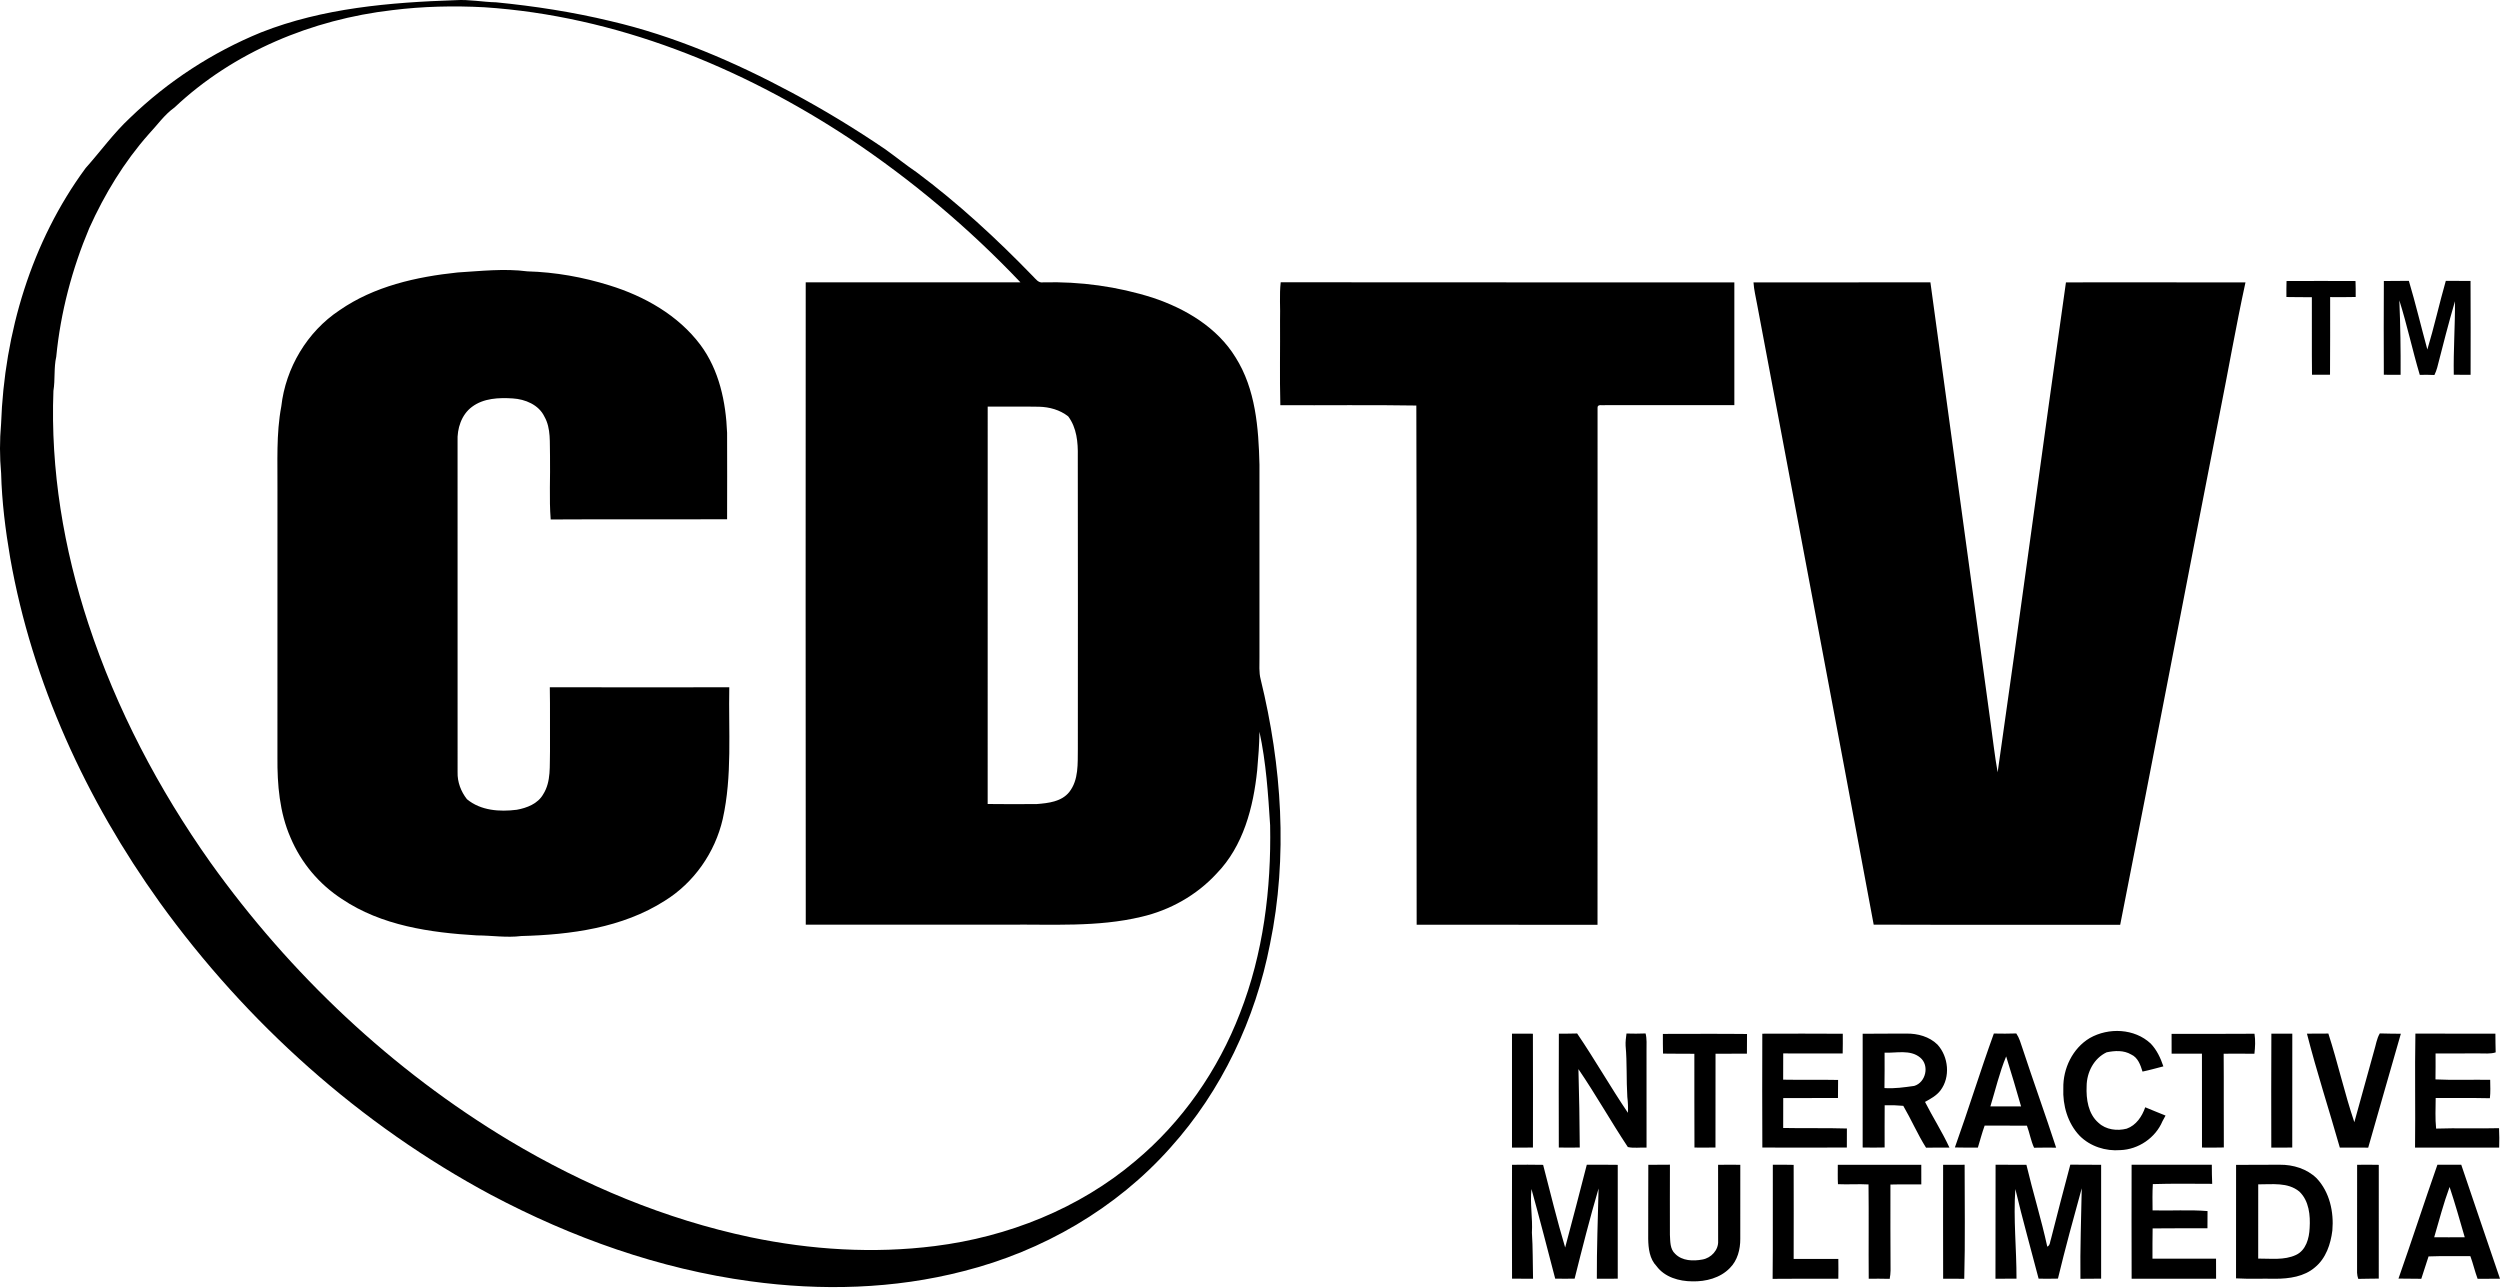
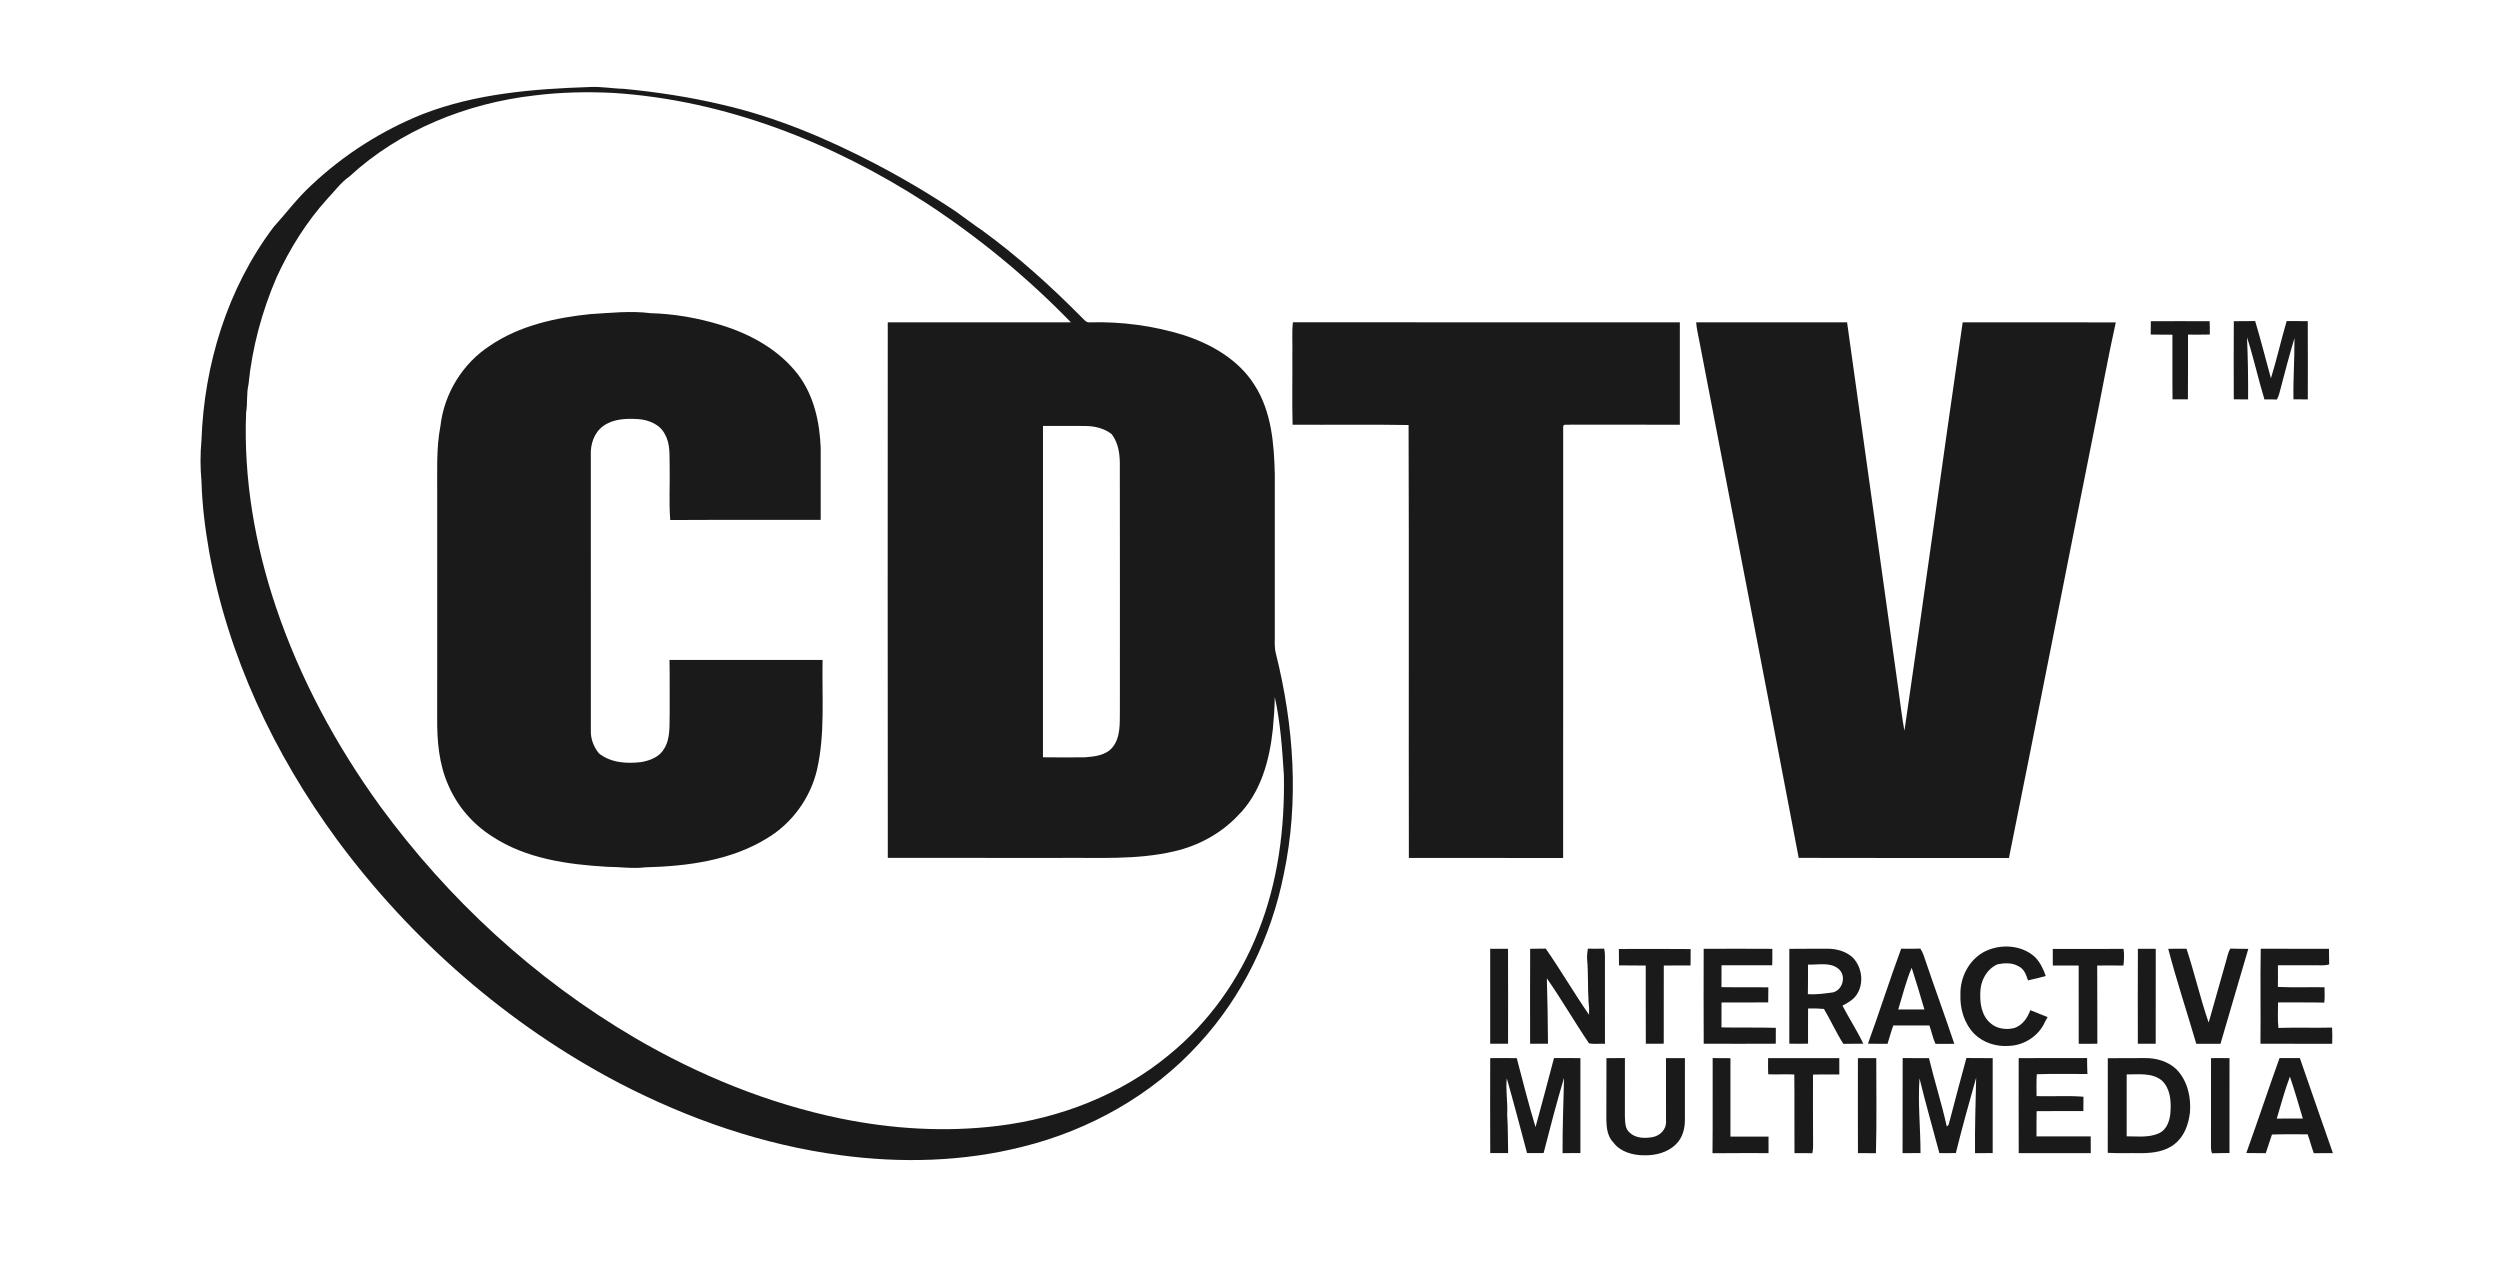
- <svg xmlns="http://www.w3.org/2000/svg" viewBox="0 0 217.214 111.831">
-   <path d="M22.685 2.814C28.051.697 33.88.207 39.59.015c1.178-.076 2.337.16 3.511.186 3.341.328 6.671.842 9.938 1.629 5.519 1.284 10.762 3.544 15.745 6.208a90.064 90.064 0 0 1 8.136 4.933c.91.652 1.782 1.36 2.709 1.988 3.619 2.698 6.946 5.77 10.084 9.008.264.251.498.643.921.566 3.22-.085 6.459.357 9.529 1.336 2.833.942 5.593 2.58 7.187 5.178 1.747 2.762 2.003 6.135 2.079 9.319.002 5.589.002 11.177 0 16.766.007.632-.057 1.275.105 1.895 1.834 7.497 2.383 15.406.811 23.001-1.266 6.513-4.198 12.742-8.65 17.684-4.712 5.306-11.12 9-17.979 10.733-6.03 1.563-12.366 1.723-18.517.879-7.9-1.067-15.511-3.785-22.536-7.51C31.285 97.716 21.435 88.88 13.89 78.423 7.503 69.52 2.789 59.299.885 48.469.47 46.04.161 43.587.098 41.121a23.804 23.804 0 0 1-.004-4.288c.275-7.893 2.632-15.83 7.346-22.228 1.294-1.45 2.433-3.041 3.861-4.369a36.063 36.063 0 0 1 11.384-7.422zm11.4-1.933c-6.959.805-13.788 3.614-18.915 8.451-.89.634-1.509 1.543-2.25 2.326-2.143 2.423-3.835 5.215-5.162 8.158-1.5 3.557-2.497 7.335-2.871 11.177-.221.973-.083 1.979-.245 2.961-.264 6.854.892 13.729 3.035 20.238 2.438 7.406 6.107 14.384 10.606 20.743 6.926 9.69 15.76 18.041 25.986 24.175 6.479 3.874 13.543 6.828 20.942 8.389 5.254 1.096 10.687 1.439 16.018.765 6.328-.793 12.515-3.24 17.404-7.379 4.084-3.4 7.2-7.902 9.104-12.854 2.025-5.178 2.722-10.794 2.619-16.326-.173-2.72-.35-5.457-.927-8.127-.013 1.119-.098 2.23-.197 3.343-.332 3.223-1.205 6.596-3.529 8.98-1.732 1.883-4.052 3.185-6.54 3.759-3.819.916-7.771.634-11.663.682-5.831-.004-11.66.002-17.491-.002-.017-18.604-.011-37.205-.004-55.809 6.22.002 12.439-.002 18.659.002a87.12 87.12 0 0 0-14.84-12.493C64.362 5.798 53.469 1.382 42.083.631c-2.668-.141-5.346-.082-7.998.25zm51.731 34.447c-.004 11.509 0 23.019-.002 34.528 1.424.018 2.849.017 4.275.004 1.001-.079 2.145-.205 2.816-1.047.831-1.06.724-2.482.744-3.75.004-8.475.011-16.951-.004-25.426.024-1.198-.09-2.469-.835-3.461-.721-.566-1.629-.816-2.534-.837-1.486-.03-2.973 0-4.46-.011z" />
-   <path d="M39.763 23.673c2.014-.122 4.045-.359 6.059-.096 2.42.066 4.83.498 7.139 1.22 3.037.938 5.963 2.591 7.895 5.167 1.631 2.191 2.213 4.963 2.318 7.642.009 2.504.007 5.009 0 7.513-5.108.016-10.217-.015-15.327.016-.142-1.828-.024-3.671-.059-5.503-.042-1.152.105-2.396-.488-3.437-.49-1.028-1.672-1.513-2.751-1.578-1.209-.077-2.532-.024-3.54.732-.923.685-1.301 1.891-1.253 3.006.002 9.579-.005 19.16.002 28.739-.024.853.289 1.677.811 2.344 1.196.997 2.842 1.107 4.325.92.886-.157 1.847-.529 2.307-1.355.702-1.111.54-2.488.586-3.741-.013-1.85.017-3.701-.017-5.549 5.199.011 10.397.005 15.594.002-.076 3.816.269 7.69-.569 11.448-.667 2.906-2.499 5.532-5.04 7.104-3.684 2.352-8.177 2.949-12.46 3.061-1.286.162-2.574-.052-3.863-.055-4.051-.241-8.289-.844-11.728-3.166a11.84 11.84 0 0 1-4.462-5.331c-.956-2.186-1.156-4.609-1.137-6.968.002-7.738 0-15.476.002-23.216.02-2.431-.12-4.887.334-7.287.378-3.339 2.246-6.483 5.053-8.344 3.01-2.09 6.677-2.912 10.269-3.288zM198.667 24.418c1.998-.011 3.995-.009 5.993 0 .018.461.018.923.015 1.386-.741.02-1.482.013-2.219.009-.007 2.248.013 4.495-.011 6.743a58.35 58.35 0 0 1-1.565.004c-.028-2.246 0-4.491-.013-6.737-.739-.007-1.476 0-2.211-.017-.004-.463-.002-.926.011-1.388zM207.122 24.416c.722-.004 1.447-.004 2.173-.015.588 1.974 1.063 3.981 1.607 5.967.595-1.97 1.037-3.984 1.603-5.964.715.007 1.432.009 2.149.004.018 2.718.007 5.438.005 8.157l-1.461-.005c-.04-2.13.12-4.263.103-6.386-.558 1.911-1.052 3.84-1.544 5.77a3.77 3.77 0 0 1-.241.638c-.426-.02-.85-.022-1.272-.011-.64-2.145-1.102-4.344-1.777-6.476.094 2.154.123 4.314.111 6.47a88.667 88.667 0 0 0-1.458-.004c-.011-2.716-.013-5.43.002-8.145zM111.275 24.525c13.138.022 26.276-.002 39.415.011.002 3.555.002 7.11 0 10.666-3.741.007-7.484.007-11.225-.002-.201.05-.667-.116-.66.212-.006 14.981.011 29.961-.004 44.94-5.239-.011-10.477.004-15.714-.007-.031-15.036.022-30.074-.028-45.11-3.938-.066-7.878-.009-11.816-.03-.066-2.449-.007-4.902-.026-7.353.036-1.108-.067-2.221.058-3.327zM152.354 24.536c5.123-.009 10.248.002 15.371-.004 1.743 12.769 3.494 25.538 5.234 38.307.199 1.419.352 2.849.608 4.259 2.035-14.177 3.916-28.382 5.934-42.564 5.199.002 10.397-.009 15.598.005-.831 3.813-1.493 7.663-2.259 11.489-2.893 14.77-5.705 29.558-8.626 44.323-7.139-.011-14.278.015-21.418-.013-3.334-17.968-6.758-35.919-10.126-53.88-.113-.64-.277-1.272-.316-1.922zM181.573 90.191c1.635-.929 3.881-.837 5.289.476.533.555.862 1.261 1.104 1.985-.604.153-1.203.328-1.812.453-.175-.571-.4-1.222-.986-1.485-.649-.383-1.423-.335-2.13-.19-1.113.52-1.73 1.743-1.74 2.938-.05 1.124.129 2.409 1.03 3.188.645.604 1.618.726 2.451.509.824-.291 1.336-1.065 1.611-1.859.59.236 1.172.492 1.765.722-.094.16-.182.324-.267.488-.606 1.448-2.094 2.457-3.658 2.512-1.284.107-2.622-.322-3.536-1.242-1.043-1.091-1.485-2.646-1.421-4.132-.037-1.707.809-3.478 2.3-4.363zM131.37 89.81a110.1 110.1 0 0 1 1.817.004c.013 3.297.007 6.594.004 9.889-.608.011-1.214.009-1.821.005-.008-3.299-.006-6.599 0-9.898zM135.442 89.812c.529-.002 1.058-.002 1.589-.018 1.533 2.256 2.884 4.635 4.412 6.894a8.021 8.021 0 0 0-.052-1.378c-.092-1.482-.015-2.971-.149-4.449-.02-.357.033-.711.076-1.063.551.017 1.106.017 1.66-.006.122.476.076.969.081 1.456 0 2.821-.006 5.643.002 8.464-.538-.03-1.106.068-1.624-.05-1.478-2.226-2.788-4.565-4.294-6.771.063 2.27.103 4.541.116 6.813-.608.009-1.214.009-1.821 0-.005-3.297-.012-6.595.004-9.892zM144.48 89.832c2.436-.002 4.873-.02 7.311.007 0 .569-.002 1.139-.009 1.708-.91.005-1.819.004-2.727.009-.005 2.715.004 5.429-.005 8.146-.61.011-1.218.011-1.826.004-.018-2.716 0-5.431-.009-8.147-.907-.02-1.815.007-2.722-.018-.013-.57-.015-1.14-.013-1.709zM153.119 89.814c2.329-.004 4.661-.015 6.992.004.005.569.005 1.143-.009 1.714-1.723-.007-3.444.004-5.166-.004-.002.759 0 1.52-.005 2.28 1.59.03 3.183-.009 4.773.024 0 .522-.002 1.045-.011 1.568-1.587.011-3.172-.004-4.756.009-.002.864 0 1.73-.004 2.595 1.845.041 3.691-.011 5.536.046 0 .549-.002 1.102-.005 1.653-2.447.015-4.895.009-7.342.002-.016-3.298-.012-6.594-.003-9.891zM161.839 89.819c1.266-.017 2.534-.005 3.804-.015.968-.015 1.992.26 2.696.956.962 1.056 1.139 2.823.26 3.981-.343.455-.857.73-1.343.999.678 1.338 1.493 2.604 2.121 3.968-.678.004-1.354-.007-2.031.011-.737-1.17-1.283-2.447-1.979-3.638a13.024 13.024 0 0 0-1.616-.051c-.013 1.224-.002 2.446-.004 3.669-.638.015-1.273.015-1.909.002.001-3.294.005-6.589.001-9.882zm1.904 1.644c-.002 1.025.011 2.049-.011 3.074.864.063 1.729-.068 2.584-.186 1.017-.299 1.347-1.786.52-2.464-.861-.715-2.072-.384-3.093-.424zM173.237 89.799c.649.011 1.299.019 1.95-.007.262.389.389.846.536 1.288.949 2.888 1.985 5.744 2.925 8.634a68.044 68.044 0 0 0-1.917.007c-.28-.615-.387-1.288-.621-1.918-1.226-.004-2.449 0-3.673-.004-.227.627-.394 1.272-.588 1.909-.667.004-1.334.007-1.998-.011 1.175-3.282 2.2-6.618 3.386-9.898zm-.302 6.332c.888-.005 1.778-.004 2.668.002a182.16 182.16 0 0 0-1.297-4.346c-.58 1.397-.927 2.894-1.371 4.344zM188.679 89.826c2.401 0 4.802.011 7.204-.009.09.577.057 1.161-.007 1.74-.892-.016-1.782-.007-2.672-.004.024 2.715-.005 5.429.015 8.146-.634.016-1.266.015-1.898.007-.007-2.718.002-5.436-.004-8.155-.879-.004-1.758-.004-2.635 0-.005-.575-.005-1.15-.003-1.725zM197.349 89.81c.604-.002 1.211-.002 1.819.002-.002 3.297.005 6.594-.004 9.891a61.42 61.42 0 0 1-1.821.004c-.003-3.3-.014-6.598.006-9.897zM200.44 89.81c.619-.002 1.24.002 1.861-.009.822 2.543 1.402 5.171 2.257 7.701.569-2.062 1.141-4.124 1.712-6.185.162-.512.223-1.062.501-1.528.608.024 1.216.018 1.828.029-.958 3.295-1.884 6.599-2.836 9.896-.824-.011-1.646-.004-2.466-.005-.939-3.302-2.006-6.575-2.857-9.899zM209.863 89.804c2.316.018 4.635-.007 6.951.009.006.542.006 1.082.024 1.624-.468.151-.964.081-1.443.09-1.26-.002-2.521-.002-3.78.004 0 .75.007 1.502-.007 2.254 1.583.076 3.168.011 4.753.035.007.533.037 1.067-.026 1.6-1.57-.037-3.14-.005-4.71-.018-.002.885-.055 1.773.039 2.657 1.821-.064 3.643.011 5.466-.037.031.562.03 1.126.011 1.69-2.436-.007-4.873.004-7.309-.004.041-3.303-.029-6.603.031-9.904zM131.373 101.204c.901-.013 1.8-.011 2.702.004.623 2.396 1.205 4.81 1.915 7.182.645-2.392 1.261-4.793 1.88-7.193.896.004 1.791-.006 2.689.011.002 3.297 0 6.596 0 9.892-.608 0-1.213.002-1.817.004-.011-2.617.09-5.23.151-7.843-.761 2.591-1.424 5.213-2.081 7.834-.564.011-1.126.011-1.688 0-.678-2.598-1.345-5.199-2.062-7.786-.135 1.264.112 2.525.039 3.791.09 1.332.064 2.667.098 4.003-.608 0-1.216 0-1.824-.004-.013-3.299-.013-6.598-.002-9.895zM143.215 101.206c.627-.009 1.251-.011 1.878-.011-.002 2.029-.011 4.058-.002 6.087.035.571-.005 1.238.459 1.66.61.619 1.561.643 2.364.492.761-.131 1.417-.829 1.367-1.625-.005-2.2-.011-4.403-.004-6.603a62.076 62.076 0 0 1 1.93-.002 984.996 984.996 0 0 0-.002 6.432c.007.912-.24 1.88-.905 2.538-.838.868-2.092 1.187-3.267 1.157-1.144-.005-2.394-.359-3.102-1.321-.608-.627-.715-1.546-.726-2.379.01-2.142-.006-4.283.01-6.425zM154.033 101.199a54.642 54.642 0 0 1 1.81.011c.005 2.722.009 5.446 0 8.171 1.294.004 2.587.004 3.881.002.009.571.009 1.144 0 1.718-1.904.007-3.807-.011-5.709.013.038-3.305.001-6.611.018-9.915zM159.678 101.204c2.418-.002 4.836-.002 7.254 0 .002.566.002 1.133.002 1.701-.896.02-1.789-.013-2.683.015 0 2.492-.007 4.983.011 7.476-.004.24-.03.479-.076.717-.608-.017-1.214-.013-1.821-.011-.022-2.731.015-5.46-.018-8.192-.885-.05-1.771.02-2.654-.022-.036-.561-.008-1.123-.015-1.684zM168.829 101.206a77.574 77.574 0 0 1 1.869-.005c-.004 3.302.057 6.61-.033 9.911-.612-.013-1.224-.011-1.834-.011-.011-3.299-.004-6.596-.002-9.895zM173.387 101.199c.894 0 1.786-.004 2.679.006.564 2.381 1.292 4.721 1.813 7.112.267-.12.232-.457.326-.686.538-2.151 1.111-4.296 1.675-6.439.892.015 1.784 0 2.678.013-.002 3.297 0 6.594 0 9.891-.601.007-1.202.007-1.799.013-.033-2.622.065-5.243.114-7.863-.72 2.608-1.434 5.217-2.068 7.847-.56.013-1.12.015-1.679.005-.671-2.595-1.406-5.177-2.022-7.788-.181 2.597.107 5.189.101 7.788-.61.005-1.22.005-1.828.005.01-3.301 0-6.602.01-9.904zM185.205 101.201c2.324-.006 4.646-.002 6.97-.002.002.553.007 1.108.033 1.66-1.719-.004-3.441-.033-5.158.022-.046.759-.03 1.52-.022 2.283 1.59.048 3.188-.07 4.775.061-.011.496-.013.993-.007 1.493-1.589.011-3.177-.011-4.764.013-.02.875-.009 1.751-.013 2.628 1.841.004 3.682-.005 5.523.002.007.581.007 1.161.004 1.741-2.446-.002-4.891.002-7.338 0-.012-3.3-.007-6.601-.003-9.901zM194.283 101.212c1.266-.017 2.532 0 3.8-.013 1.159-.013 2.359.352 3.201 1.178 1.13 1.196 1.506 2.936 1.364 4.537-.146 1.183-.558 2.418-1.508 3.197-.94.815-2.241.991-3.439.995-1.141-.024-2.283.031-3.422-.035.002-3.286.008-6.573.004-9.859zm1.924 1.691c-.004 2.149.002 4.299-.002 6.45 1.091-.009 2.26.16 3.28-.315.877-.407 1.152-1.452 1.189-2.337.07-1.104-.048-2.366-.894-3.172-1.01-.83-2.368-.616-3.573-.626zM204.8 101.204a49.207 49.207 0 0 1 1.882.004c-.007 3.295-.002 6.588-.002 9.883-.595.013-1.191.007-1.782.026a1.851 1.851 0 0 1-.103-.527c.003-3.129.009-6.256.005-9.386zM211.777 101.197c.689.004 1.378 0 2.07.002 1.111 3.306 2.248 6.603 3.367 9.905a78.847 78.847 0 0 0-1.946.005c-.241-.647-.391-1.321-.628-1.966-1.213.005-2.425-.024-3.634.022-.223.643-.407 1.299-.63 1.944-.663-.013-1.323-.005-1.983-.018 1.158-3.287 2.23-6.606 3.384-9.894zm-.282 6.306c.885-.002 1.769.006 2.655-.004-.422-1.462-.837-2.928-1.316-4.371-.524 1.428-.913 2.912-1.339 4.375z" />
+ <svg xmlns="http://www.w3.org/2000/svg" viewBox="0 0 217.214 111.831" version="1.1" id="svg6">
+   <defs id="defs10" />
+   <path d="m 36.772,9.897 c 4.577,-1.765 9.549,-2.174 14.419,-2.334 1.005,-0.063 1.993,0.133 2.995,0.155 2.85,0.273 5.69,0.702 8.477,1.358 4.707,1.071 9.179,2.955 13.43,5.176 a 76.819,75.096 0 0 1 6.94,4.113 c 0.776,0.544 1.52,1.134 2.311,1.658 3.087,2.25 5.925,4.811 8.601,7.511 0.225,0.209 0.425,0.536 0.786,0.472 2.746,-0.071 5.509,0.298 8.128,1.114 2.416,0.785 4.771,2.151 6.13,4.317 1.49,2.303 1.708,5.115 1.773,7.77 0.002,4.66 0.002,9.319 0,13.98 0.006,0.527 -0.049,1.063 0.09,1.58 1.564,6.251 2.033,12.846 0.692,19.178 -1.08,5.431 -3.581,10.624 -7.378,14.745 -4.019,4.424 -9.485,7.504 -15.335,8.949 -5.143,1.303 -10.548,1.437 -15.794,0.733 C 66.296,99.483 59.804,97.217 53.813,94.111 44.108,89.027 35.706,81.659 29.271,72.94 23.823,65.517 19.802,56.994 18.178,47.964 17.824,45.939 17.561,43.893 17.507,41.837 a 20.303,19.848 0 0 1 -0.004,-3.575 c 0.235,-6.581 2.245,-13.199 6.266,-18.534 1.104,-1.209 2.075,-2.536 3.293,-3.643 a 30.76,30.07 0 0 1 9.71,-6.189 z m 9.724,-1.612 c -5.936,0.671 -11.76,3.013 -16.133,7.047 -0.759,0.529 -1.287,1.287 -1.919,1.939 -1.828,2.02 -3.271,4.348 -4.403,6.802 -1.279,2.966 -2.13,6.116 -2.449,9.319 -0.189,0.811 -0.071,1.65 -0.209,2.469 -0.225,5.715 0.761,11.447 2.589,16.875 2.079,6.175 5.209,11.994 9.046,17.296 5.907,8.08 13.442,15.043 22.165,20.157 5.526,3.23 11.551,5.693 17.862,6.995 4.481,0.914 9.115,1.2 13.662,0.638 5.397,-0.661 10.675,-2.702 14.845,-6.153 3.483,-2.835 6.141,-6.589 7.765,-10.718 1.727,-4.317 2.322,-9 2.234,-13.613 -0.148,-2.268 -0.299,-4.55 -0.791,-6.776 -0.011,0.933 -0.084,1.859 -0.168,2.787 -0.283,2.687 -1.028,5.5 -3.01,7.488 -1.477,1.57 -3.456,2.656 -5.578,3.134 -3.257,0.764 -6.628,0.529 -9.948,0.569 -4.974,-0.003 -9.945,0.002 -14.919,-0.002 -0.015,-15.512 -0.009,-31.022 -0.004,-46.534 5.305,0.002 10.61,-0.002 15.915,0.002 A 74.308,72.641 0 0 0 80.391,17.589 C 72.321,12.385 63.029,8.703 53.318,8.076 51.042,7.959 48.758,8.008 46.496,8.285 Z M 90.62,37.007 c -0.004,9.596 0,19.193 -0.002,28.79 1.215,0.015 2.43,0.014 3.646,0.003 0.854,-0.066 1.83,-0.171 2.402,-0.873 0.709,-0.884 0.618,-2.07 0.635,-3.127 0.003,-7.067 0.009,-14.134 -0.004,-21.2 0.02,-0.999 -0.077,-2.059 -0.712,-2.886 -0.615,-0.472 -1.389,-0.68 -2.161,-0.698 -1.267,-0.025 -2.536,0 -3.804,-0.009 z" id="path2" style="stroke-width:0.843;fill:#1a1a1a" />
+   <path d="m 51.339,27.289 c 1.718,-0.102 3.45,-0.299 5.168,-0.08 2.064,0.055 4.12,0.415 6.089,1.017 2.59,0.782 5.086,2.16 6.734,4.308 1.391,1.827 1.888,4.138 1.977,6.372 0.008,2.088 0.006,4.177 0,6.264 -4.357,0.013 -8.715,-0.013 -13.073,0.013 -0.121,-1.524 -0.02,-3.061 -0.05,-4.588 -0.036,-0.961 0.09,-1.998 -0.416,-2.866 -0.418,-0.857 -1.426,-1.262 -2.346,-1.316 -1.031,-0.064 -2.16,-0.02 -3.019,0.61 -0.787,0.571 -1.11,1.577 -1.069,2.506 0.002,7.987 -0.004,15.976 0.002,23.963 -0.02,0.711 0.246,1.398 0.692,1.954 1.02,0.831 2.424,0.923 3.689,0.767 0.756,-0.131 1.575,-0.441 1.968,-1.13 0.599,-0.926 0.461,-2.075 0.5,-3.119 -0.011,-1.543 0.015,-3.086 -0.015,-4.627 4.434,0.009 8.868,0.004 13.301,0.002 -0.065,3.182 0.229,6.412 -0.485,9.545 -0.569,2.423 -2.131,4.613 -4.299,5.923 -3.142,1.961 -6.975,2.459 -10.628,2.552 -1.097,0.135 -2.195,-0.043 -3.295,-0.046 -3.455,-0.201 -7.07,-0.704 -10.003,-2.64 a 10.099,9.872 0 0 1 -3.806,-4.445 c -0.815,-1.823 -0.986,-3.843 -0.97,-5.81 0.002,-6.452 0,-12.904 0.002,-19.358 0.017,-2.027 -0.102,-4.075 0.285,-6.076 0.322,-2.784 1.916,-5.406 4.31,-6.957 2.567,-1.743 5.695,-2.428 8.759,-2.742 z m 135.536,0.621 c 1.704,-0.009 3.408,-0.007 5.112,0 0.015,0.384 0.015,0.77 0.013,1.156 -0.632,0.017 -1.264,0.011 -1.893,0.007 -0.006,1.874 0.011,3.748 -0.01,5.622 a 49.769,48.653 0 0 1 -1.335,0.003 c -0.024,-1.873 0,-3.745 -0.011,-5.617 -0.63,-0.006 -1.259,0 -1.886,-0.014 -0.004,-0.386 -0.002,-0.772 0.01,-1.157 z m 7.212,-0.002 c 0.616,-0.003 1.234,-0.003 1.853,-0.013 0.502,1.646 0.907,3.319 1.371,4.975 0.507,-1.643 0.884,-3.322 1.367,-4.973 0.61,0.006 1.221,0.007 1.833,0.003 0.015,2.266 0.006,4.534 0.004,6.801 l -1.246,-0.004 c -0.034,-1.776 0.102,-3.555 0.088,-5.325 -0.476,1.593 -0.897,3.202 -1.317,4.811 a 3.216,3.143 0 0 1 -0.206,0.532 c -0.363,-0.017 -0.725,-0.018 -1.085,-0.009 -0.546,-1.789 -0.94,-3.622 -1.516,-5.4 0.08,1.796 0.105,3.597 0.095,5.395 a 75.628,73.931 0 0 0 -1.244,-0.003 c -0.01,-2.265 -0.011,-4.528 0.002,-6.791 z m -81.752,0.091 c 11.206,0.018 22.412,-0.002 33.619,0.009 0.002,2.964 0.002,5.928 0,8.893 -3.191,0.006 -6.383,0.006 -9.574,-0.002 -0.171,0.042 -0.569,-0.097 -0.563,0.177 -0.005,12.491 0.01,24.982 -0.004,37.471 -4.469,-0.009 -8.936,0.003 -13.403,-0.006 -0.026,-12.537 0.019,-25.076 -0.024,-37.613 -3.359,-0.055 -6.719,-0.007 -10.078,-0.025 -0.056,-2.042 -0.006,-4.087 -0.022,-6.131 0.031,-0.924 -0.057,-1.852 0.05,-2.774 z m 35.038,0.009 c 4.37,-0.007 8.741,0.002 13.111,-0.003 1.487,10.647 2.98,21.294 4.464,31.941 0.17,1.183 0.3,2.376 0.519,3.551 1.736,-11.821 3.34,-23.665 5.061,-35.49 4.434,0.002 8.868,-0.007 13.304,0.004 -0.709,3.179 -1.273,6.389 -1.927,9.58 -2.468,12.315 -4.866,24.646 -7.357,36.957 -6.089,-0.009 -12.178,0.013 -18.268,-0.011 -2.844,-14.982 -5.764,-29.95 -8.637,-44.926 -0.096,-0.534 -0.236,-1.061 -0.27,-1.603 z m 24.922,54.744 c 1.395,-0.775 3.31,-0.698 4.511,0.397 0.455,0.463 0.735,1.051 0.942,1.655 -0.515,0.128 -1.026,0.273 -1.546,0.378 -0.149,-0.476 -0.341,-1.019 -0.841,-1.238 -0.554,-0.319 -1.214,-0.279 -1.817,-0.158 -0.949,0.434 -1.476,1.453 -1.484,2.45 -0.043,0.937 0.11,2.009 0.879,2.658 0.55,0.504 1.38,0.605 2.091,0.424 0.703,-0.243 1.14,-0.888 1.374,-1.55 0.503,0.197 1,0.41 1.505,0.602 -0.08,0.133 -0.155,0.27 -0.228,0.407 -0.517,1.207 -1.786,2.049 -3.12,2.095 -1.095,0.089 -2.236,-0.268 -3.016,-1.036 -0.89,-0.91 -1.267,-2.206 -1.212,-3.445 -0.032,-1.423 0.69,-2.9 1.962,-3.638 z m -42.82,-0.318 a 93.909,91.802 0 0 1 1.55,0.003 c 0.011,2.749 0.006,5.498 0.004,8.246 -0.519,0.009 -1.035,0.007 -1.553,0.004 -0.007,-2.751 -0.005,-5.502 0,-8.253 z m 3.473,0.002 c 0.451,-0.002 0.902,-0.002 1.355,-0.015 1.308,1.881 2.46,3.865 3.763,5.748 a 6.841,6.688 0 0 0 -0.044,-1.149 c -0.079,-1.236 -0.013,-2.477 -0.127,-3.71 -0.017,-0.298 0.028,-0.593 0.065,-0.886 0.47,0.014 0.943,0.014 1.416,-0.005 0.104,0.397 0.065,0.808 0.069,1.214 0,2.352 -0.005,4.705 0.002,7.057 -0.459,-0.025 -0.943,0.057 -1.385,-0.042 -1.261,-1.856 -2.378,-3.806 -3.663,-5.646 0.054,1.893 0.088,3.786 0.099,5.681 -0.519,0.007 -1.035,0.007 -1.553,0 -0.004,-2.749 -0.01,-5.499 0.004,-8.248 z m 7.709,0.017 c 2.078,-0.002 4.156,-0.017 6.236,0.006 0,0.474 -0.002,0.95 -0.008,1.424 -0.776,0.004 -1.552,0.003 -2.326,0.007 -0.004,2.264 0.004,4.527 -0.004,6.792 -0.52,0.009 -1.039,0.009 -1.557,0.003 -0.015,-2.265 0,-4.528 -0.008,-6.793 -0.774,-0.017 -1.548,0.006 -2.322,-0.015 -0.011,-0.475 -0.013,-0.951 -0.011,-1.425 z m 7.369,-0.015 c 1.987,-0.003 3.976,-0.013 5.964,0.003 0.004,0.474 0.004,0.953 -0.008,1.429 -1.47,-0.006 -2.938,0.003 -4.406,-0.003 -0.002,0.633 0,1.267 -0.004,1.901 1.356,0.025 2.715,-0.007 4.071,0.02 0,0.435 -0.002,0.871 -0.01,1.307 -1.354,0.009 -2.706,-0.003 -4.057,0.007 -0.002,0.72 0,1.442 -0.004,2.164 1.574,0.034 3.148,-0.009 4.722,0.038 0,0.458 -0.002,0.919 -0.004,1.378 -2.087,0.013 -4.175,0.007 -6.262,0.002 -0.014,-2.75 -0.01,-5.498 -0.003,-8.247 z m 7.438,0.004 c 1.08,-0.014 2.161,-0.004 3.245,-0.013 0.826,-0.013 1.699,0.217 2.3,0.797 0.821,0.881 0.972,2.354 0.222,3.319 -0.293,0.379 -0.731,0.609 -1.145,0.833 0.578,1.116 1.273,2.171 1.809,3.309 -0.578,0.003 -1.155,-0.006 -1.732,0.009 -0.629,-0.976 -1.094,-2.04 -1.688,-3.033 a 11.109,10.86 0 0 0 -1.378,-0.043 c -0.011,1.021 -0.002,2.039 -0.004,3.059 -0.544,0.013 -1.086,0.013 -1.628,0.002 8.4e-4,-2.747 0.004,-5.494 8.4e-4,-8.24 z m 1.624,1.371 c -0.002,0.855 0.01,1.708 -0.01,2.563 0.737,0.053 1.475,-0.057 2.204,-0.155 0.867,-0.249 1.149,-1.489 0.444,-2.055 -0.734,-0.596 -1.767,-0.32 -2.638,-0.354 z m 8.098,-1.387 c 0.554,0.009 1.108,0.016 1.663,-0.006 0.223,0.324 0.332,0.705 0.457,1.074 0.809,2.408 1.693,4.789 2.495,7.199 a 58.038,56.736 0 0 0 -1.635,0.006 c -0.239,-0.513 -0.33,-1.074 -0.53,-1.599 -1.046,-0.003 -2.089,0 -3.133,-0.003 -0.194,0.523 -0.336,1.061 -0.502,1.592 -0.569,0.003 -1.138,0.006 -1.704,-0.009 1.002,-2.737 1.876,-5.518 2.888,-8.253 z m -0.258,5.28 c 0.757,-0.004 1.517,-0.003 2.276,0.002 a 155.372,151.887 0 0 0 -1.106,-3.624 c -0.495,1.165 -0.791,2.413 -1.169,3.622 z m 13.429,-5.257 c 2.048,0 4.096,0.009 6.145,-0.007 0.077,0.481 0.049,0.968 -0.006,1.451 -0.761,-0.013 -1.52,-0.006 -2.279,-0.003 0.021,2.264 -0.004,4.527 0.013,6.792 -0.541,0.013 -1.08,0.013 -1.619,0.006 -0.006,-2.266 0.002,-4.533 -0.004,-6.8 -0.75,-0.003 -1.499,-0.003 -2.248,0 -0.004,-0.479 -0.004,-0.959 -0.003,-1.438 z m 7.395,-0.013 c 0.515,-0.002 1.033,-0.002 1.552,0.002 -0.002,2.749 0.004,5.498 -0.004,8.247 a 52.388,51.213 0 0 1 -1.553,0.003 c -0.003,-2.752 -0.012,-5.501 0.005,-8.252 z m 2.636,0 c 0.528,-0.002 1.058,0.002 1.587,-0.007 0.701,2.12 1.196,4.312 1.925,6.421 0.485,-1.719 0.973,-3.439 1.46,-5.157 0.138,-0.427 0.19,-0.886 0.427,-1.274 0.519,0.02 1.037,0.015 1.559,0.024 -0.817,2.747 -1.607,5.502 -2.419,8.251 -0.703,-0.009 -1.404,-0.003 -2.103,-0.004 -0.801,-2.753 -1.711,-5.482 -2.437,-8.254 z m 8.037,-0.005 c 1.975,0.015 3.953,-0.006 5.929,0.007 0.005,0.452 0.005,0.902 0.021,1.354 -0.399,0.126 -0.822,0.068 -1.231,0.075 -1.075,-0.002 -2.15,-0.002 -3.224,0.003 0,0.625 0.006,1.252 -0.006,1.879 1.35,0.063 2.702,0.009 4.054,0.029 0.006,0.444 0.032,0.89 -0.022,1.334 -1.339,-0.031 -2.678,-0.004 -4.017,-0.015 -0.002,0.738 -0.047,1.478 0.033,2.215 1.553,-0.053 3.107,0.009 4.662,-0.031 0.026,0.469 0.026,0.939 0.01,1.409 -2.078,-0.006 -4.156,0.003 -6.234,-0.003 0.035,-2.754 -0.025,-5.506 0.026,-8.258 z m -66.947,9.505 c 0.768,-0.011 1.535,-0.009 2.305,0.003 0.531,1.998 1.028,4.011 1.633,5.988 0.55,-1.994 1.076,-3.996 1.604,-5.998 0.764,0.003 1.528,-0.005 2.294,0.009 0.002,2.749 0,5.5 0,8.248 -0.519,0 -1.035,0.002 -1.55,0.003 -0.01,-2.182 0.077,-4.361 0.129,-6.54 -0.649,2.16 -1.215,4.347 -1.775,6.532 -0.481,0.009 -0.96,0.009 -1.44,0 -0.578,-2.166 -1.147,-4.335 -1.759,-6.492 -0.115,1.054 0.096,2.105 0.033,3.161 0.077,1.111 0.055,2.224 0.084,3.338 -0.519,0 -1.037,0 -1.556,-0.003 -0.011,-2.751 -0.011,-5.501 -0.002,-8.251 z m 10.101,0.002 c 0.535,-0.007 1.067,-0.009 1.602,-0.009 -0.002,1.692 -0.01,3.384 -0.002,5.075 0.03,0.476 -0.004,1.032 0.392,1.384 0.52,0.516 1.331,0.536 2.016,0.41 0.649,-0.109 1.209,-0.691 1.166,-1.355 -0.004,-1.834 -0.01,-3.671 -0.004,-5.506 a 52.947,51.759 0 0 1 1.646,-0.002 840.144,821.298 0 0 0 -0.002,5.363 c 0.006,0.76 -0.205,1.568 -0.772,2.116 -0.715,0.724 -1.784,0.99 -2.787,0.965 -0.976,-0.004 -2.042,-0.299 -2.646,-1.101 -0.519,-0.523 -0.61,-1.289 -0.619,-1.984 0.009,-1.786 -0.005,-3.571 0.009,-5.357 z m 9.227,-0.006 a 46.606,45.561 0 0 1 1.544,0.009 c 0.004,2.27 0.008,4.541 0,6.813 1.104,0.003 2.207,0.003 3.31,0.002 0.008,0.476 0.008,0.954 0,1.432 -1.624,0.006 -3.247,-0.01 -4.869,0.011 0.032,-2.756 8.5e-4,-5.512 0.015,-8.267 z m 4.815,0.004 c 2.062,-0.002 4.125,-0.002 6.187,0 0.002,0.472 0.002,0.945 0.002,1.418 -0.764,0.017 -1.526,-0.011 -2.288,0.013 0,2.078 -0.006,4.155 0.01,6.234 -0.004,0.2 -0.026,0.399 -0.065,0.598 -0.519,-0.014 -1.035,-0.011 -1.553,-0.01 -0.019,-2.277 0.013,-4.553 -0.015,-6.831 -0.755,-0.042 -1.511,0.017 -2.264,-0.018 -0.031,-0.468 -0.007,-0.936 -0.013,-1.404 z m 7.805,0.002 a 66.166,64.682 0 0 1 1.594,-0.004 c -0.004,2.753 0.049,5.511 -0.028,8.264 -0.522,-0.011 -1.044,-0.01 -1.564,-0.01 -0.01,-2.751 -0.004,-5.5 -0.002,-8.251 z m 3.888,-0.006 c 0.763,0 1.523,-0.003 2.285,0.005 0.481,1.985 1.102,3.936 1.546,5.93 0.228,-0.1 0.198,-0.381 0.278,-0.572 0.459,-1.794 0.948,-3.582 1.429,-5.369 0.761,0.013 1.522,0 2.284,0.011 -0.002,2.749 0,5.498 0,8.247 -0.513,0.006 -1.025,0.006 -1.534,0.011 -0.028,-2.186 0.055,-4.372 0.097,-6.556 -0.614,2.175 -1.223,4.35 -1.764,6.543 -0.478,0.011 -0.955,0.013 -1.432,0.004 -0.572,-2.164 -1.199,-4.317 -1.725,-6.494 -0.154,2.165 0.091,4.327 0.086,6.494 -0.52,0.004 -1.041,0.004 -1.559,0.004 0.009,-2.752 0,-5.505 0.009,-8.258 z m 10.08,0.002 c 1.982,-0.005 3.963,-0.002 5.945,-0.002 0.002,0.461 0.006,0.924 0.028,1.384 -1.466,-0.003 -2.935,-0.028 -4.399,0.018 -0.039,0.633 -0.026,1.267 -0.019,1.904 1.356,0.04 2.719,-0.058 4.073,0.051 -0.01,0.414 -0.011,0.828 -0.006,1.245 -1.355,0.009 -2.71,-0.009 -4.063,0.011 -0.017,0.73 -0.008,1.46 -0.011,2.191 1.57,0.003 3.141,-0.004 4.711,0.002 0.006,0.484 0.006,0.968 0.004,1.452 -2.086,-0.002 -4.172,0.002 -6.259,0 -0.01,-2.752 -0.006,-5.504 -0.003,-8.256 z m 7.743,0.009 c 1.08,-0.014 2.16,0 3.241,-0.011 0.989,-0.011 2.012,0.293 2.73,0.982 0.964,0.997 1.285,2.448 1.163,3.783 -0.125,0.986 -0.476,2.016 -1.286,2.666 -0.802,0.68 -1.911,0.826 -2.933,0.83 -0.973,-0.02 -1.947,0.026 -2.919,-0.029 0.002,-2.74 0.007,-5.481 0.004,-8.221 z m 1.641,1.41 c -0.004,1.792 0.002,3.585 -0.002,5.378 0.931,-0.007 1.928,0.133 2.798,-0.263 0.748,-0.339 0.983,-1.211 1.014,-1.949 0.06,-0.921 -0.041,-1.973 -0.763,-2.645 -0.861,-0.692 -2.02,-0.514 -3.048,-0.522 z m 7.329,-1.417 a 41.971,41.029 0 0 1 1.605,0.003 c -0.006,2.747 -0.002,5.493 -0.002,8.241 -0.507,0.011 -1.016,0.006 -1.52,0.022 a 1.579,1.543 0 0 1 -0.088,-0.439 c 0.003,-2.609 0.008,-5.216 0.004,-7.826 z m 5.951,-0.006 c 0.588,0.003 1.175,0 1.766,0.002 0.948,2.757 1.917,5.506 2.872,8.259 a 67.252,65.743 0 0 0 -1.66,0.004 c -0.206,-0.539 -0.334,-1.101 -0.536,-1.639 -1.035,0.004 -2.068,-0.02 -3.1,0.018 -0.19,0.536 -0.347,1.083 -0.537,1.621 -0.565,-0.011 -1.128,-0.004 -1.691,-0.015 0.988,-2.741 1.902,-5.508 2.886,-8.25 z m -0.241,5.258 c 0.755,-0.002 1.509,0.005 2.265,-0.003 -0.36,-1.219 -0.714,-2.441 -1.122,-3.645 -0.447,1.191 -0.779,2.428 -1.142,3.648 z" id="path4" style="stroke-width:0.843;fill:#1a1a1a" />
</svg>
